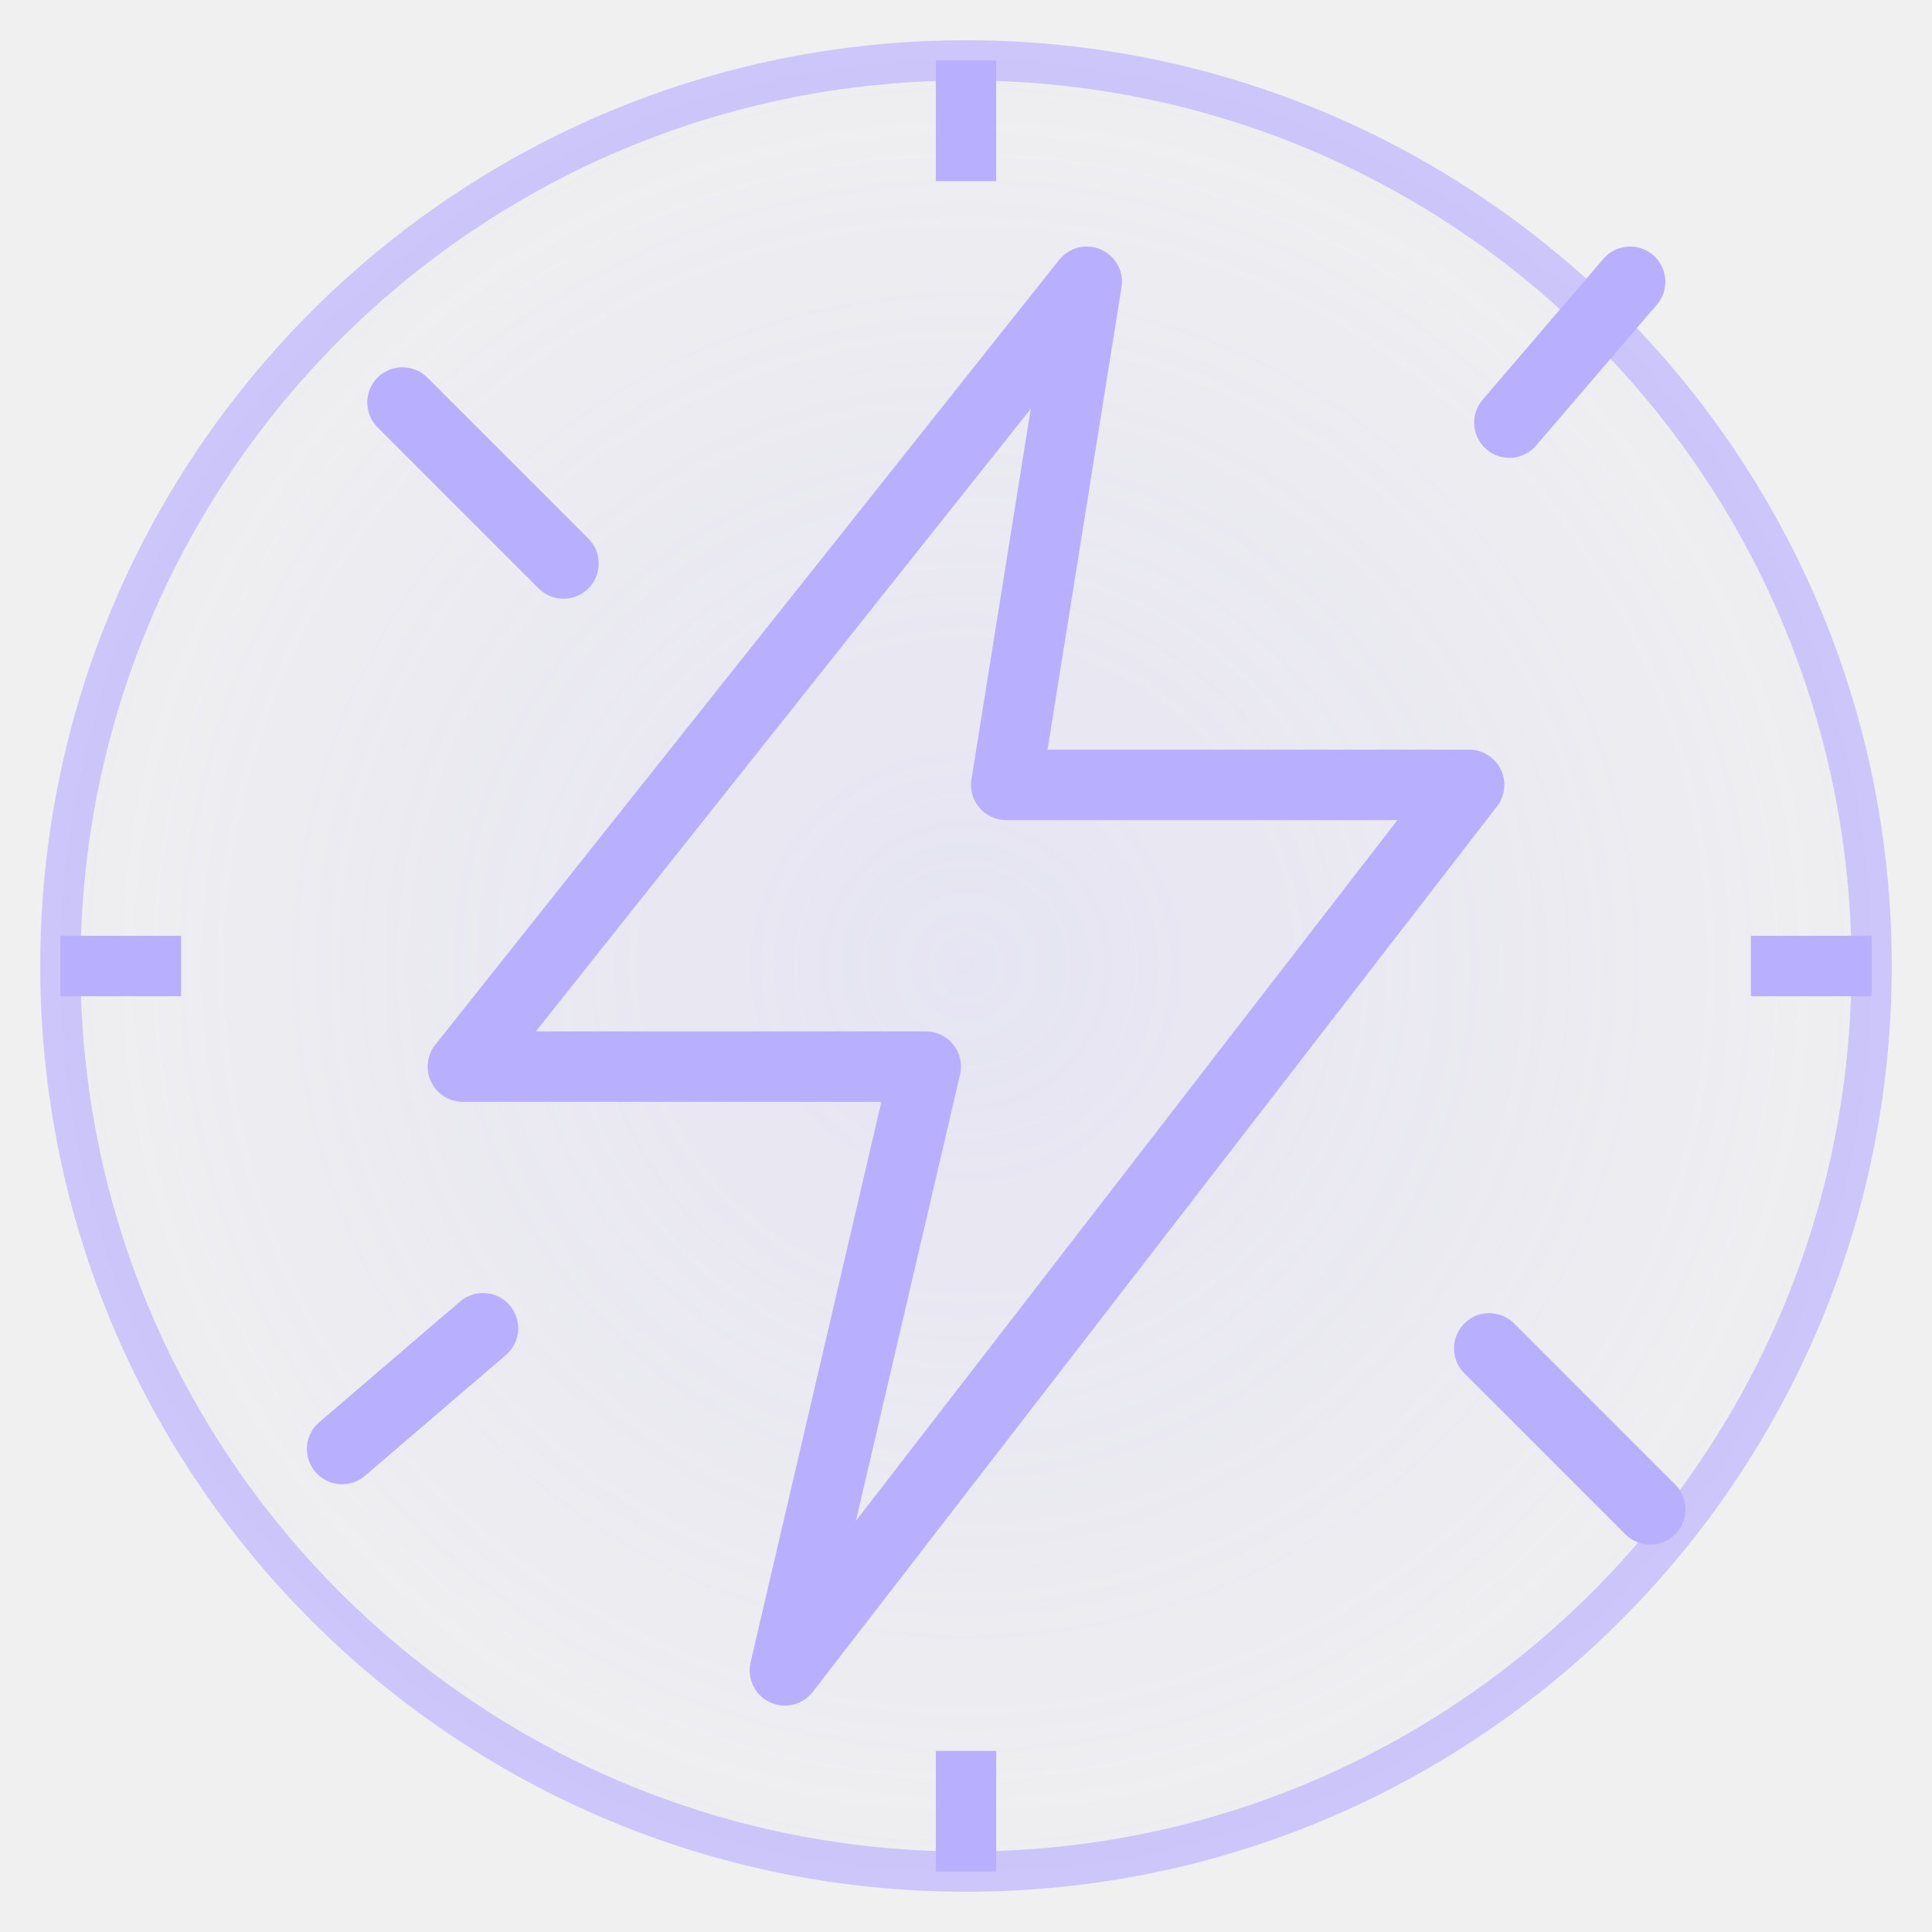
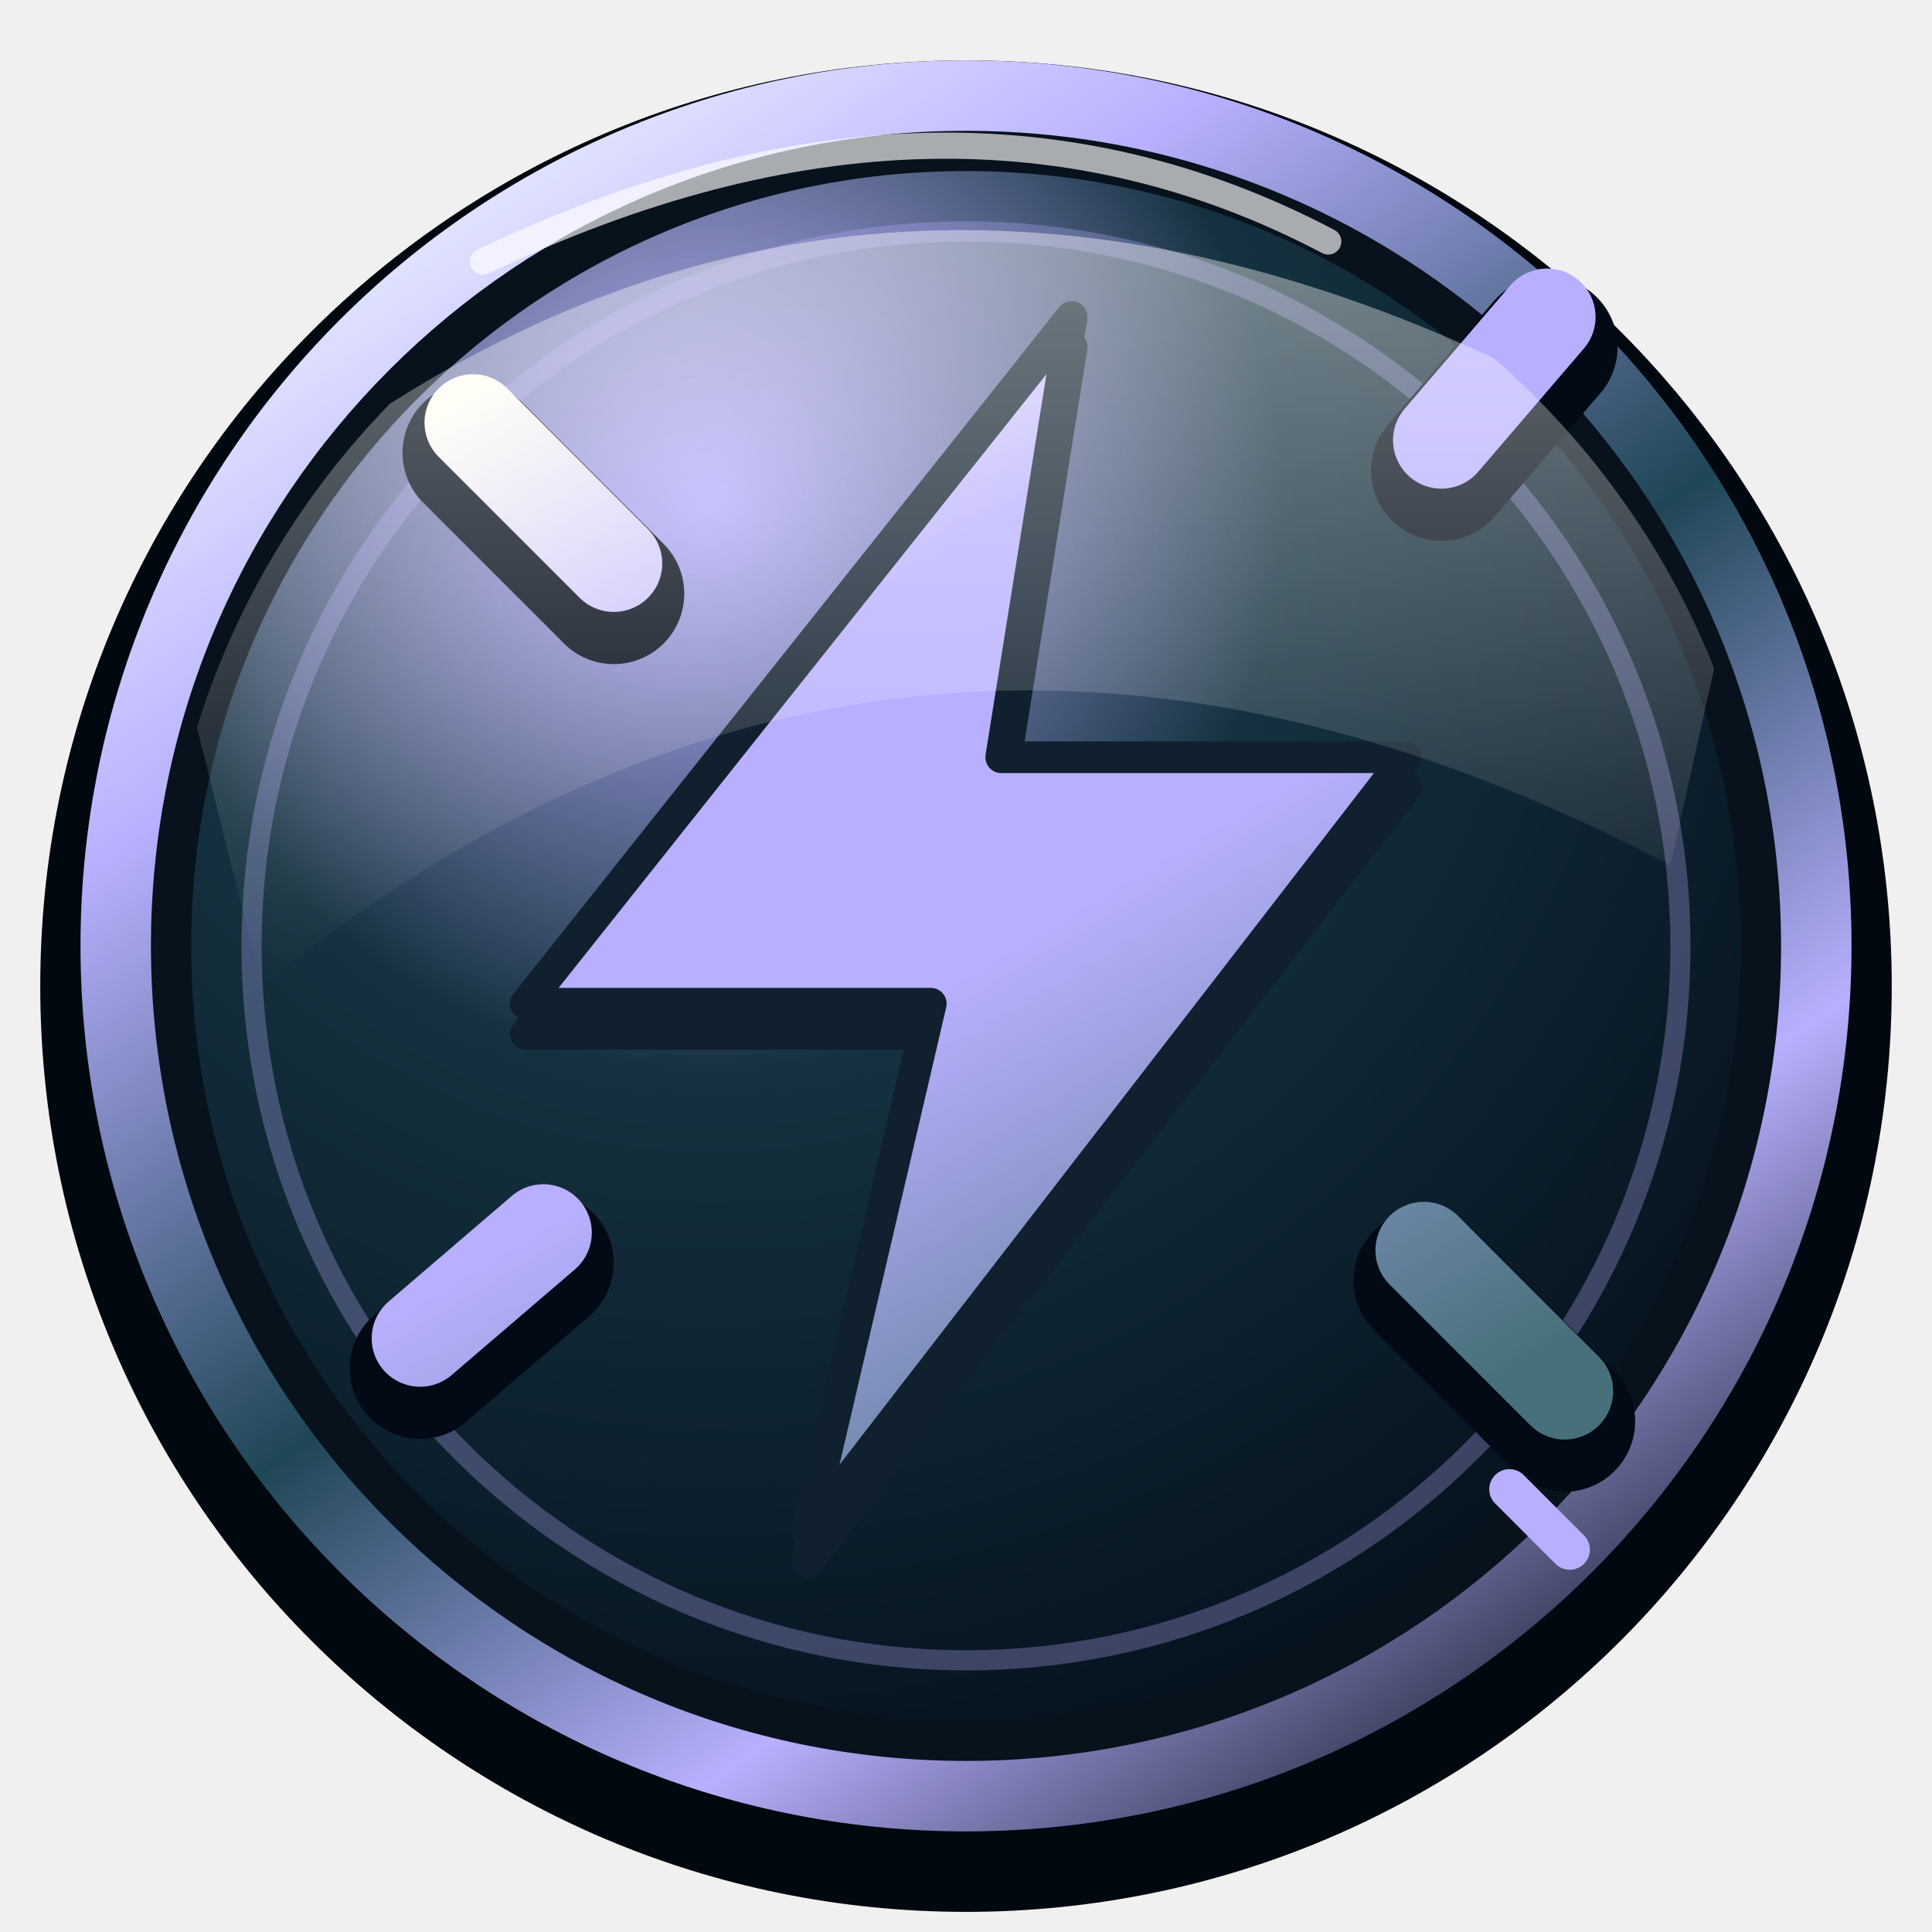
<svg xmlns="http://www.w3.org/2000/svg" viewBox="0 0 96 96" fill="none">
  <defs>
-     <radialGradient id="bg">
-       <stop stop-color="#b8b0ff" stop-opacity=".18" />
-       <stop offset="1" stop-color="#b8b0ff" stop-opacity=".025" />
+     <radialGradient id="gem" cx=".34" cy=".22" r=".9">
+       <stop stop-color="#b8b0ff" stop-opacity=".7" />
+       <stop offset=".4" stop-color="#15313f" />
+       <stop offset="1" stop-color="#030d19" />
    </radialGradient>
+     <linearGradient id="rim" x1="15" y1="5" x2="75" y2="92" gradientUnits="userSpaceOnUse">
+       <stop stop-color="#f7ffff" />
+       <stop offset=".24" stop-color="#b8b0ff" />
+       <stop offset=".52" stop-color="#1f4656" />
+       <stop offset=".76" stop-color="#b8b0ff" />
+       <stop offset="1" stop-color="#07121c" />
+     </linearGradient>
+     <linearGradient id="symbol" x1="25" y1="15" x2="65" y2="82" gradientUnits="userSpaceOnUse">
+       <stop stop-color="#fffef2" />
+       <stop offset=".28" stop-color="#b8b0ff" />
+       <stop offset=".55" stop-color="#b8b0ff" />
+       <stop offset="1" stop-color="#47717a" />
+     </linearGradient>
+     <linearGradient id="gloss" x2="0" y2="1">
+       <stop stop-color="#fff" stop-opacity=".42" />
+       <stop offset="1" stop-color="#fff" stop-opacity="0" />
+     </linearGradient>
+     <clipPath id="disc">
+       <circle cx="48" cy="48" r="40" />
+     </clipPath>
  </defs>
-   <circle cx="48" cy="48" r="45" fill="url(#bg)" stroke="#b8b0ff" stroke-opacity=".65" stroke-width="2" />
-   <path d="M48 3v6M48 87v6M3 48h6M87 48h6" stroke="#b8b0ff" stroke-width="3" />
-   <g stroke="#b8b0ff" stroke-width="3.5" stroke-linecap="round" stroke-linejoin="round">
-     <path d="m54 14-31 39h23l-7 30 34-44H50Z" />
-     <path d="m20 20 8 8m46 39 8 8m-7-54 6-7M17 72l7-6" />
+   <circle cx="48" cy="49" r="46" fill="#02080f" />
+   <circle cx="48" cy="47" r="44" fill="url(#rim)" />
+   <circle cx="48" cy="47" r="39.5" fill="url(#gem)" stroke="#07121d" stroke-width="2" />
+   <circle cx="48" cy="47" r="35.5" stroke="#b8b0ff" stroke-opacity=".3" stroke-width="1" />
+   <g transform="translate(6 5) scale(.875)" stroke="#020a16" stroke-width="8" stroke-linecap="round" stroke-linejoin="round">
+     <path d="m54 14-31 39h23l-7 30 34-44H50Z" fill="url(#symbol)" stroke="#10202e" stroke-width="1.8" />
+     <path d="m20 20 8 8m46 39 8 8m-7-54 6-7M17 72l7-6" fill="none" />
  </g>
+   <g transform="translate(6 3.5) scale(.875)" stroke="url(#symbol)" stroke-width="5.5" stroke-linecap="round" stroke-linejoin="round">
+     <path d="m54 14-31 39h23l-7 30 34-44H50Z" fill="url(#symbol)" stroke="#10202e" stroke-width="1.8" />
+     <path d="m20 20 8 8m46 39 8 8m-7-54 6-7M17 72l7-6" fill="none" />
+   </g>
+   <path d="M8 29Q43-4 87 25L83 43Q45 23 13 49Z" fill="url(#gloss)" clip-path="url(#disc)" />
+   <path d="M24 13Q47 2 66 12" stroke="#fff" stroke-opacity=".65" stroke-width="1.3" stroke-linecap="round" />
+   <path d="m75 74 3 3" stroke="#b8b0ff" stroke-width="2" stroke-linecap="round" />
</svg>
